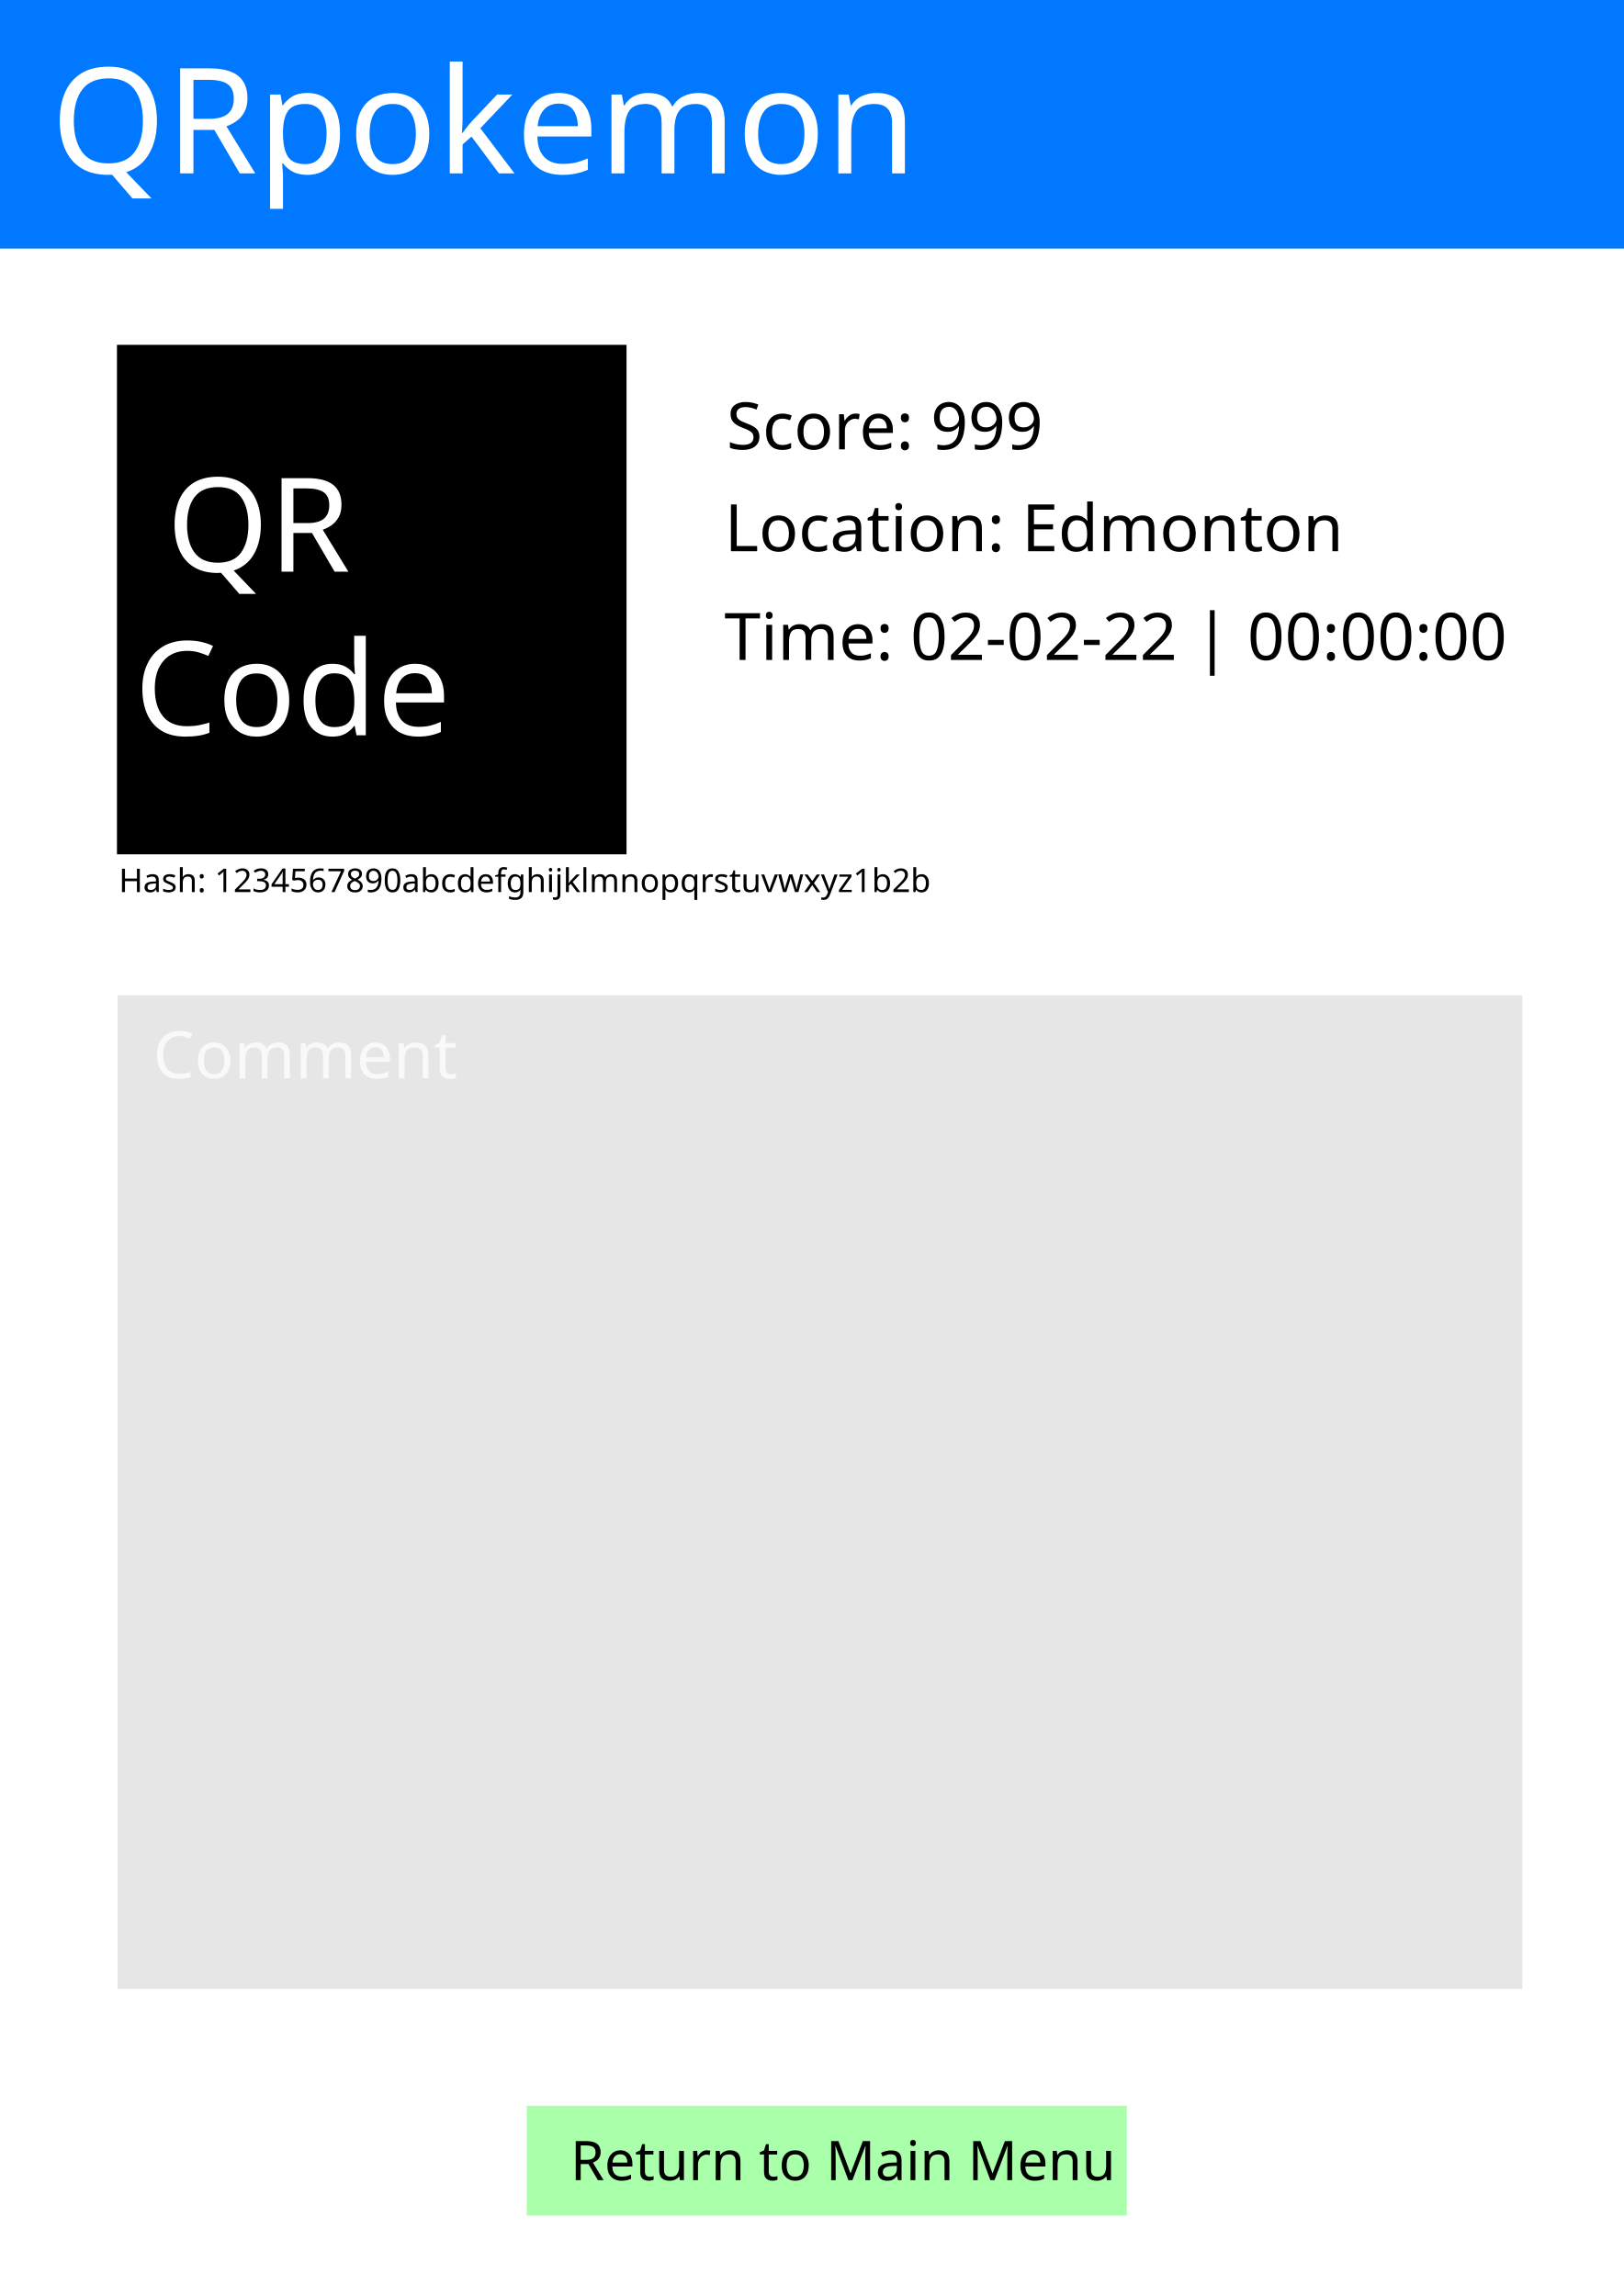
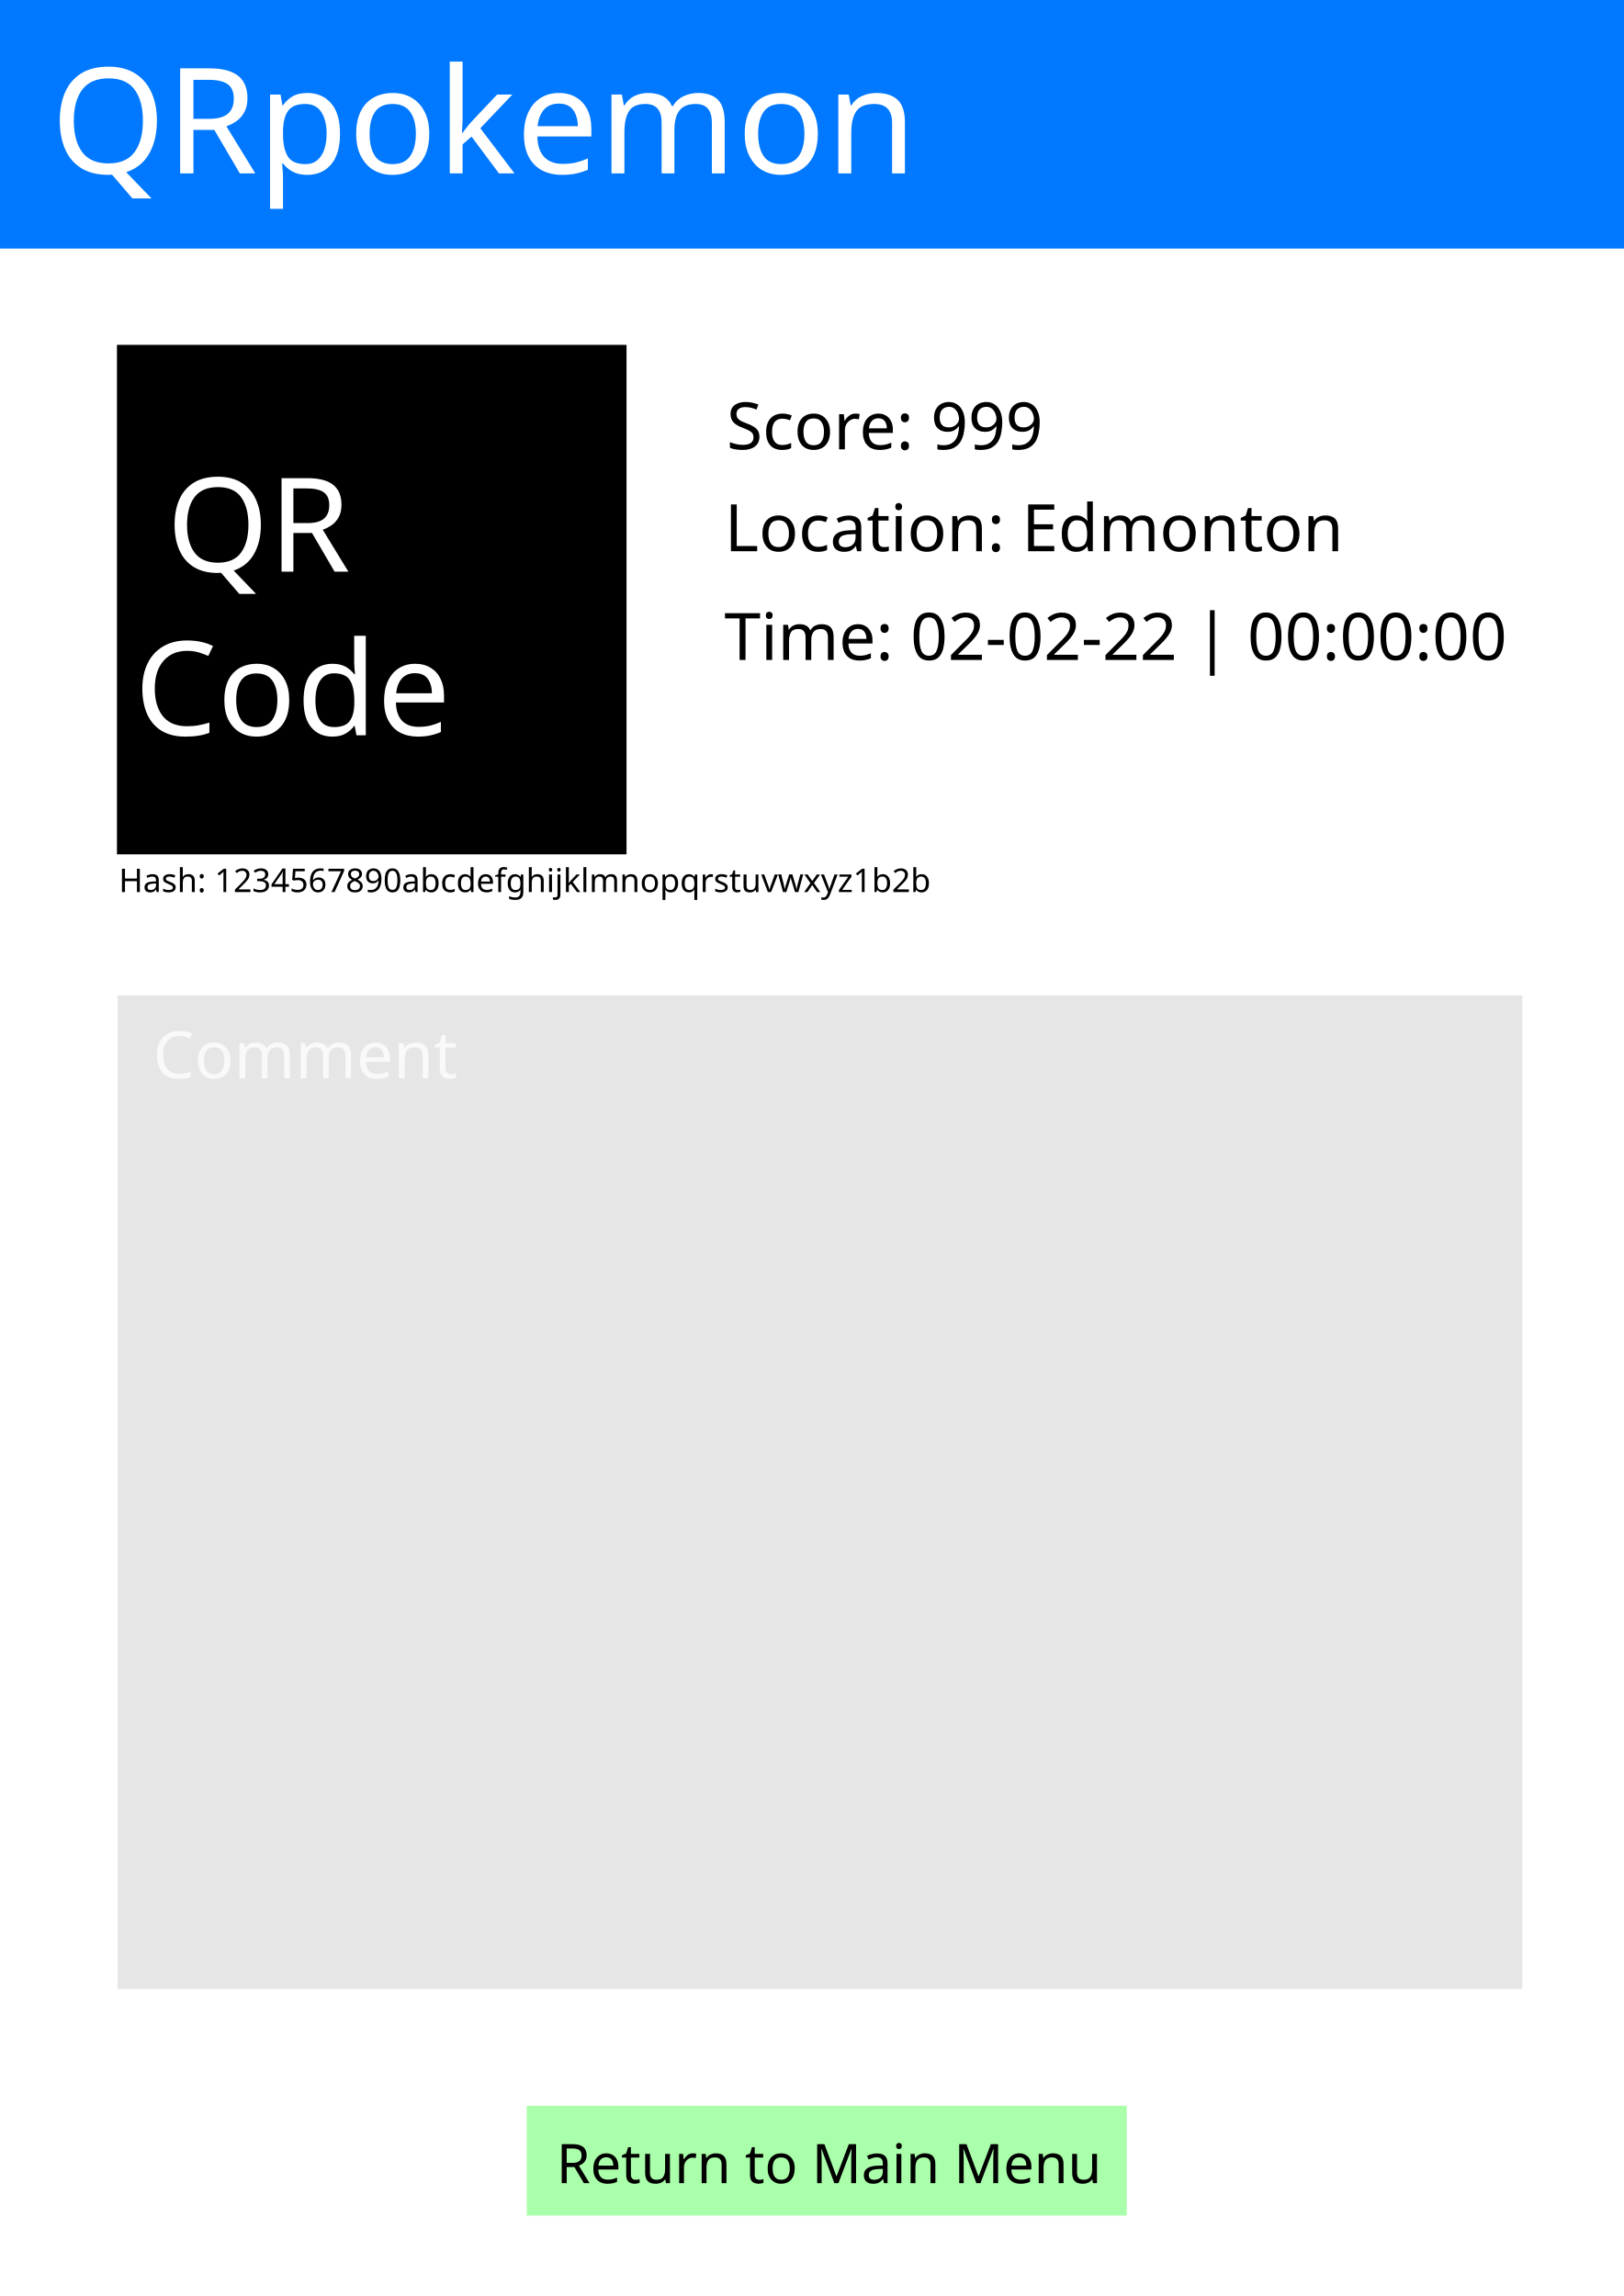
<svg xmlns="http://www.w3.org/2000/svg" width="210mm" height="297mm" viewBox="0 0 210 297" version="1.1" id="svg80980">
  <defs id="defs80977" />
  <g id="layer1">
    <g id="g81351" transform="translate(-0.1023036,0.7614932)">
      <g id="layer1-1" style="display:inline">
        <rect style="fill:#ffffff;stroke:#ffffff;stroke-width:0.5" id="rect854" width="209.846" height="297.902" x="0.263" y="-0.553" />
      </g>
      <g id="layer4">
        <text xml:space="preserve" style="font-size:19.05px;line-height:1.25;font-family:sans-serif;letter-spacing:0px;word-spacing:0px;display:inline;fill:#ffffff;stroke-width:0.265" x="8.861" y="20.191" id="text14901">
          <tspan id="tspan14899" style="font-size:19.05px;fill:#ffffff;stroke-width:0.265" x="8.861" y="20.191">QRpokemon</tspan>
        </text>
        <rect style="display:inline;fill:#0078ff;fill-opacity:1;stroke:#0078ff;stroke-width:0.818;stroke-miterlimit:4;stroke-dasharray:none;stroke-opacity:1" id="rect20236" width="209.778" height="31.502" x="0.297" y="-0.519" />
        <text xml:space="preserve" style="font-size:19.05px;line-height:1.25;font-family:sans-serif;letter-spacing:0px;word-spacing:0px;display:inline;fill:#ffffff;stroke-width:0.265" x="6.678" y="21.674" id="text22968">
          <tspan id="tspan22966" style="font-size:19.05px;fill:#ffffff;stroke-width:0.265" x="6.678" y="21.674">QRpokemon</tspan>
        </text>
      </g>
    </g>
  </g>
  <g id="layer17">
    <rect style="fill:#000000;stroke:#000000;stroke-width:0.414" id="rect81481" width="65.491" height="65.491" x="15.333" y="44.814" />
    <text xml:space="preserve" style="font-size:4.233px;line-height:1.25;font-family:sans-serif;letter-spacing:0px;word-spacing:0px;stroke-width:0.265" x="15.368" y="115.388" id="text83208">
      <tspan id="tspan83206" style="font-size:4.233px;stroke-width:0.265" x="15.368" y="115.388">Hash: 1234567890abcdefghijklmnopqrstuvwxyz1b2b</tspan>
    </text>
    <text xml:space="preserve" style="font-size:4.233px;line-height:1.25;font-family:sans-serif;letter-spacing:0px;word-spacing:0px;stroke-width:0.265" x="38.854" y="117.606" id="text95994">
      <tspan id="tspan95992" style="font-size:4.233px;stroke-width:0.265" x="38.854" y="117.606" />
    </text>
    <text xml:space="preserve" style="font-size:8.467px;line-height:1.25;font-family:sans-serif;letter-spacing:0px;word-spacing:0px;stroke-width:0.265" x="93.706" y="71.3" id="text102204">
      <tspan id="tspan102202" style="font-size:8.467px;stroke-width:0.265" x="93.706" y="71.3">Location: Edmonton</tspan>
    </text>
    <text xml:space="preserve" style="font-size:16.933px;line-height:1.25;font-family:sans-serif;text-align:center;letter-spacing:0px;word-spacing:0px;text-anchor:middle;fill:#ffffff;stroke-width:0.265" x="48.838" y="73.945" id="text117711">
      <tspan id="tspan117709" style="font-size:16.933px;text-align:center;text-anchor:middle;fill:#ffffff;stroke-width:0.265" x="48.838" y="73.945">QR</tspan>
      <tspan style="font-size:16.933px;text-align:center;text-anchor:middle;fill:#ffffff;stroke-width:0.265" x="48.838" y="95.112" id="tspan117713">Code</tspan>
    </text>
    <text xml:space="preserve" style="font-size:8.467px;line-height:1.25;font-family:sans-serif;letter-spacing:0px;word-spacing:0px;stroke-width:0.265" x="93.686" y="85.369" id="text123873">
      <tspan id="tspan123871" style="font-size:8.467px;stroke-width:0.265" x="93.686" y="85.369">Time: 02-02-22 | 00:00:00</tspan>
    </text>
    <text xml:space="preserve" style="font-size:8.467px;line-height:1.25;font-family:sans-serif;letter-spacing:0px;word-spacing:0px;stroke-width:0.265" x="93.968" y="58.126" id="text156085">
      <tspan id="tspan156083" style="font-size:8.467px;stroke-width:0.265" x="93.968" y="58.126">Score: 999</tspan>
    </text>
  </g>
  <g id="layer20">
    <rect style="fill:#aaffaa;stroke:#aaffaa;stroke-width:0.265" id="rect124754" width="77.338" height="13.933" x="68.262" y="272.526" />
-     <text xml:space="preserve" style="font-size:7.056px;line-height:1.25;font-family:sans-serif;letter-spacing:0px;word-spacing:0px;stroke-width:0.265" x="73.776" y="282.01" id="text126760">
-       <tspan id="tspan126758" style="font-size:7.056px;stroke-width:0.265" x="73.776" y="282.01">Return to Main Menu</tspan>
+     <text xml:space="preserve" style="font-size:7.056px;line-height:1.25;font-family:sans-serif;letter-spacing:0px;word-spacing:0px;stroke-width:0.265" x="71.964" y="282.404" id="text126760">
+       <tspan id="tspan126758" style="font-size:7.056px;stroke-width:0.265" x="71.964" y="282.404">Return to Main Menu</tspan>
    </text>
  </g>
  <g id="layer18" style="display:inline">
    <rect style="fill:#e6e6e6;stroke:#e6e6e6;stroke-width:0.265" id="rect115866" width="181.423" height="128.266" x="15.333" y="128.884" />
  </g>
  <g id="layer19" style="display:inline">
    <text xml:space="preserve" style="font-size:8.467px;line-height:1.25;font-family:sans-serif;letter-spacing:0px;word-spacing:0px;display:inline;fill:#f9f9f9;stroke-width:0.265" x="19.783" y="139.479" id="text136330">
      <tspan id="tspan136328" style="font-size:8.467px;fill:#f9f9f9;stroke-width:0.265" x="19.783" y="139.479">Comment</tspan>
    </text>
  </g>
  <g id="layer21" style="display:none">
    <text xml:space="preserve" style="font-size:8.467px;line-height:1.25;font-family:sans-serif;letter-spacing:0px;word-spacing:0px;stroke-width:0.265" x="20.021" y="139.284" id="text141594">
      <tspan id="tspan141592" style="font-size:8.467px;stroke-width:0.265" x="20.021" y="139.284">Test Comment</tspan>
    </text>
    <text xml:space="preserve" style="font-size:2.117px;line-height:1.25;font-family:sans-serif;letter-spacing:0px;word-spacing:0px;stroke-width:0.265" x="25.614" y="124.986" id="text146653">
      <tspan id="tspan146651" style="stroke-width:0.265" x="25.614" y="124.986" />
    </text>
  </g>
</svg>
